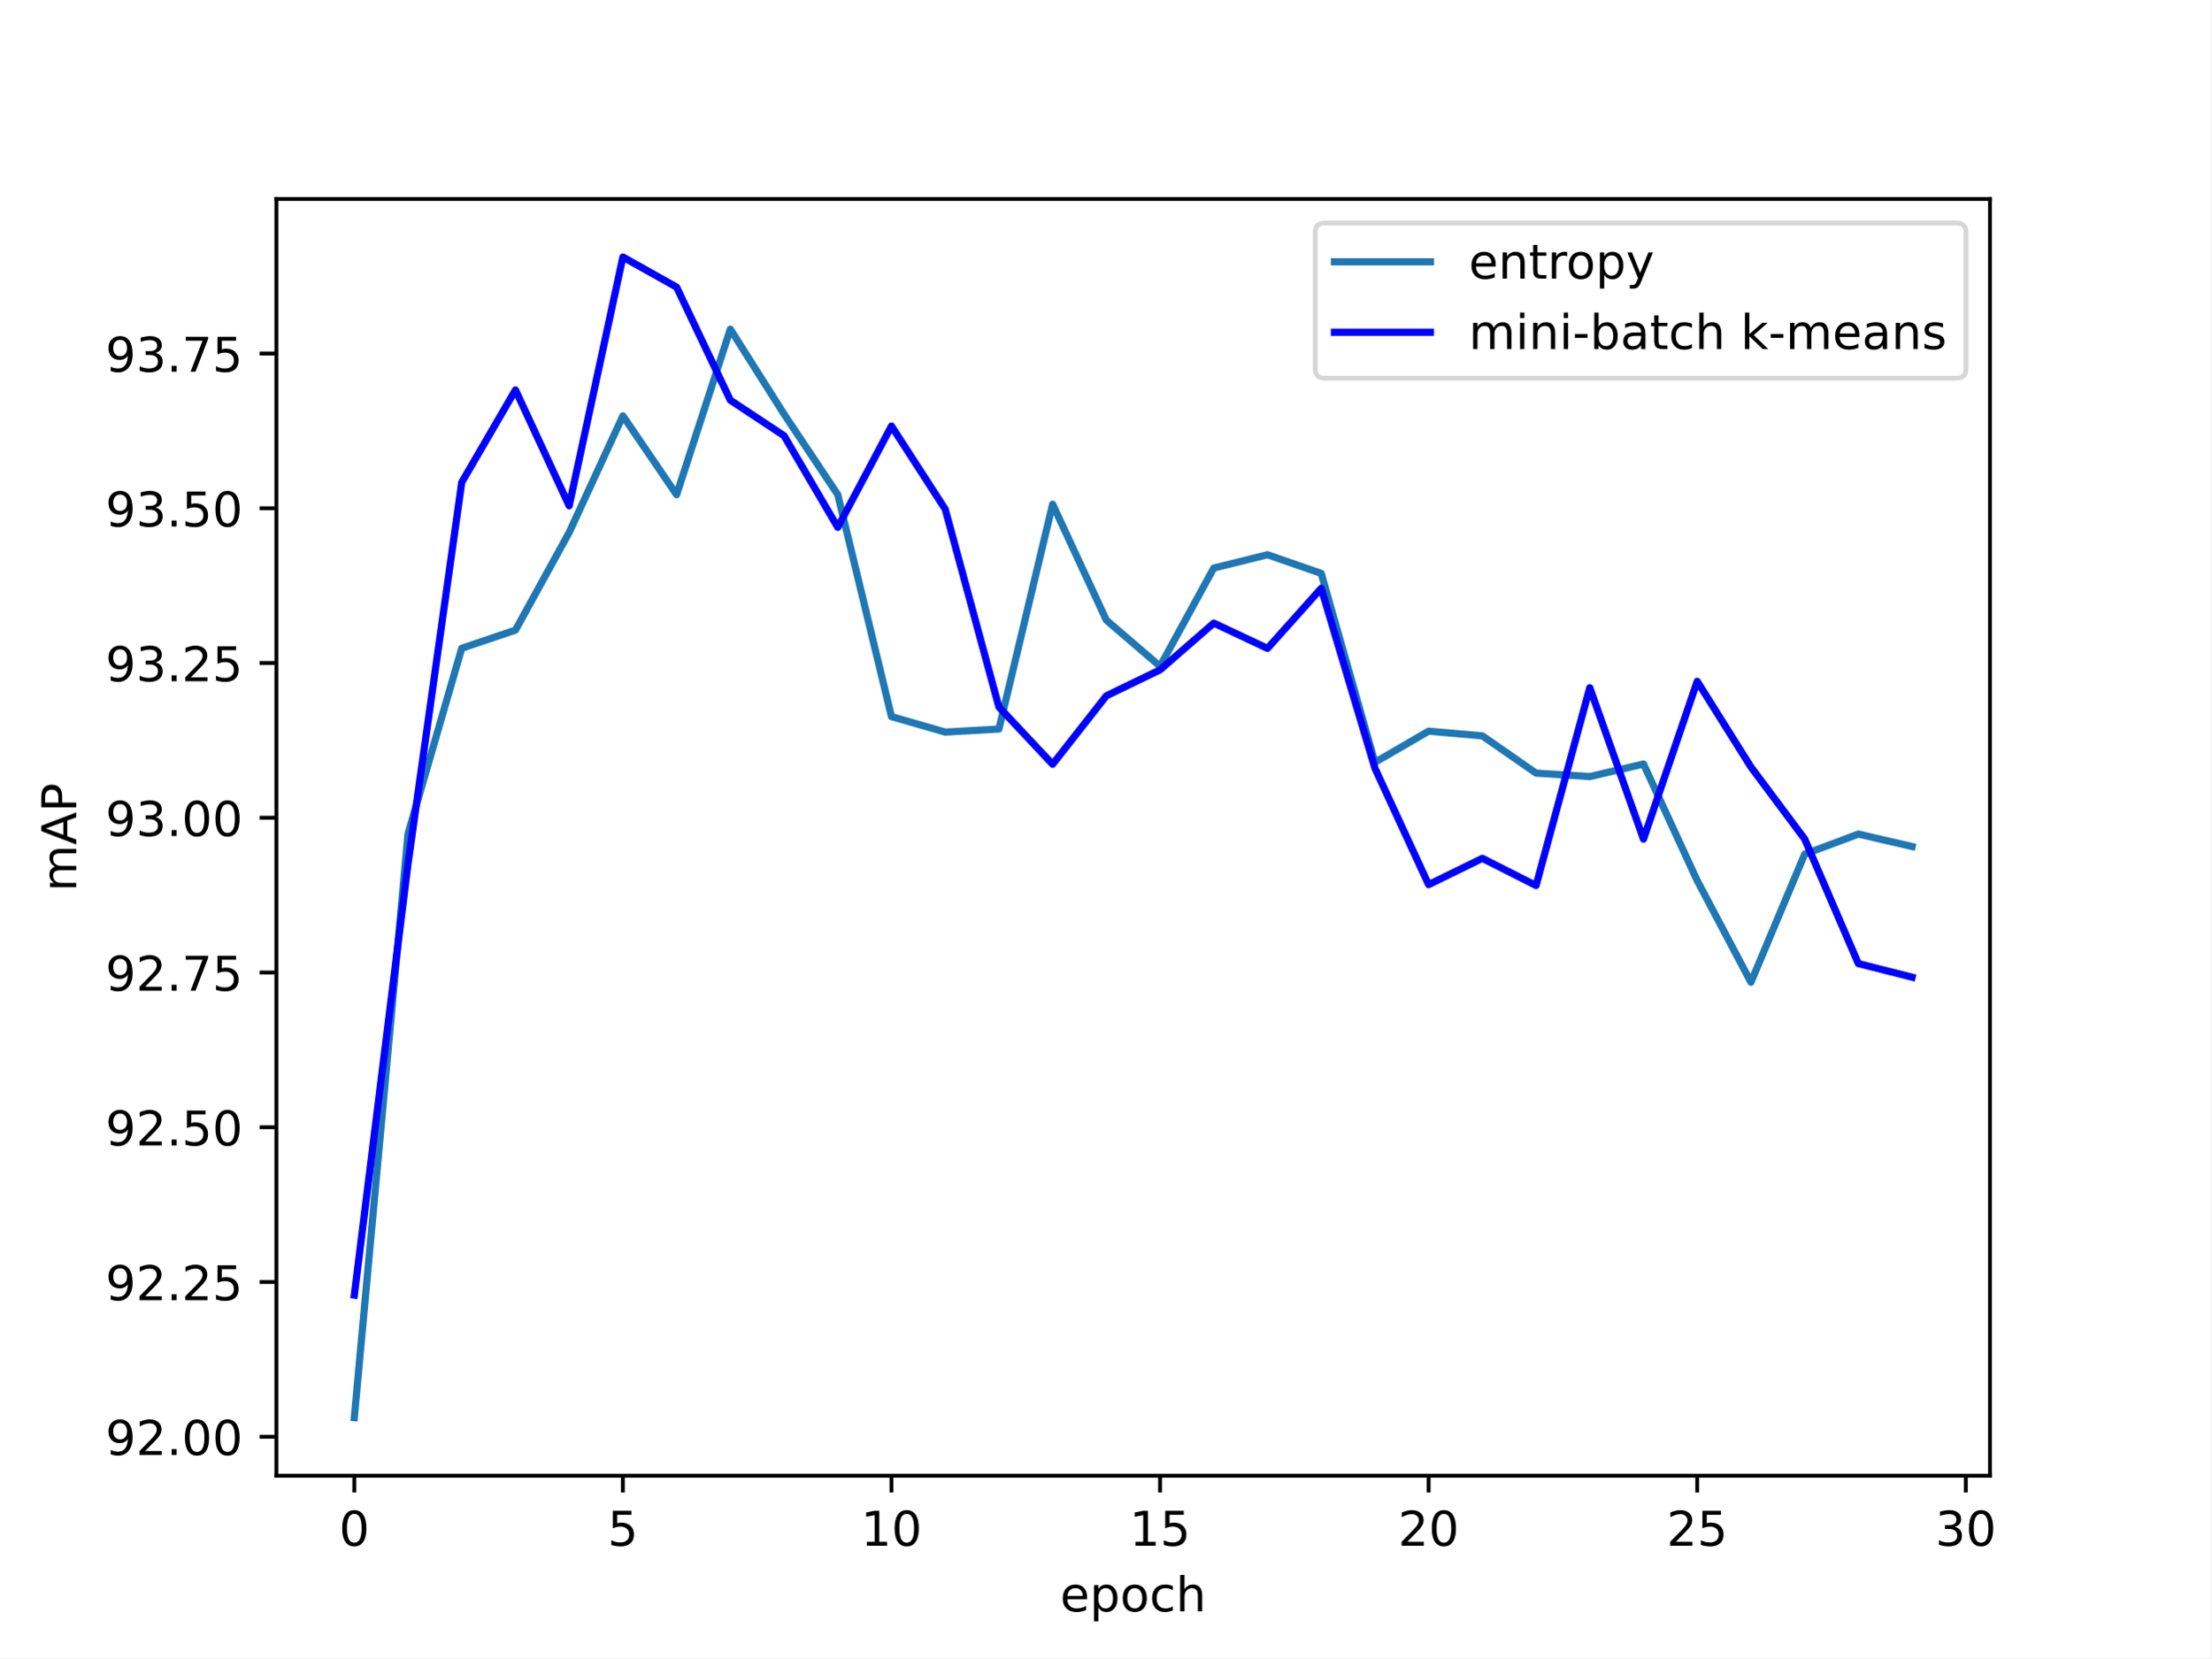
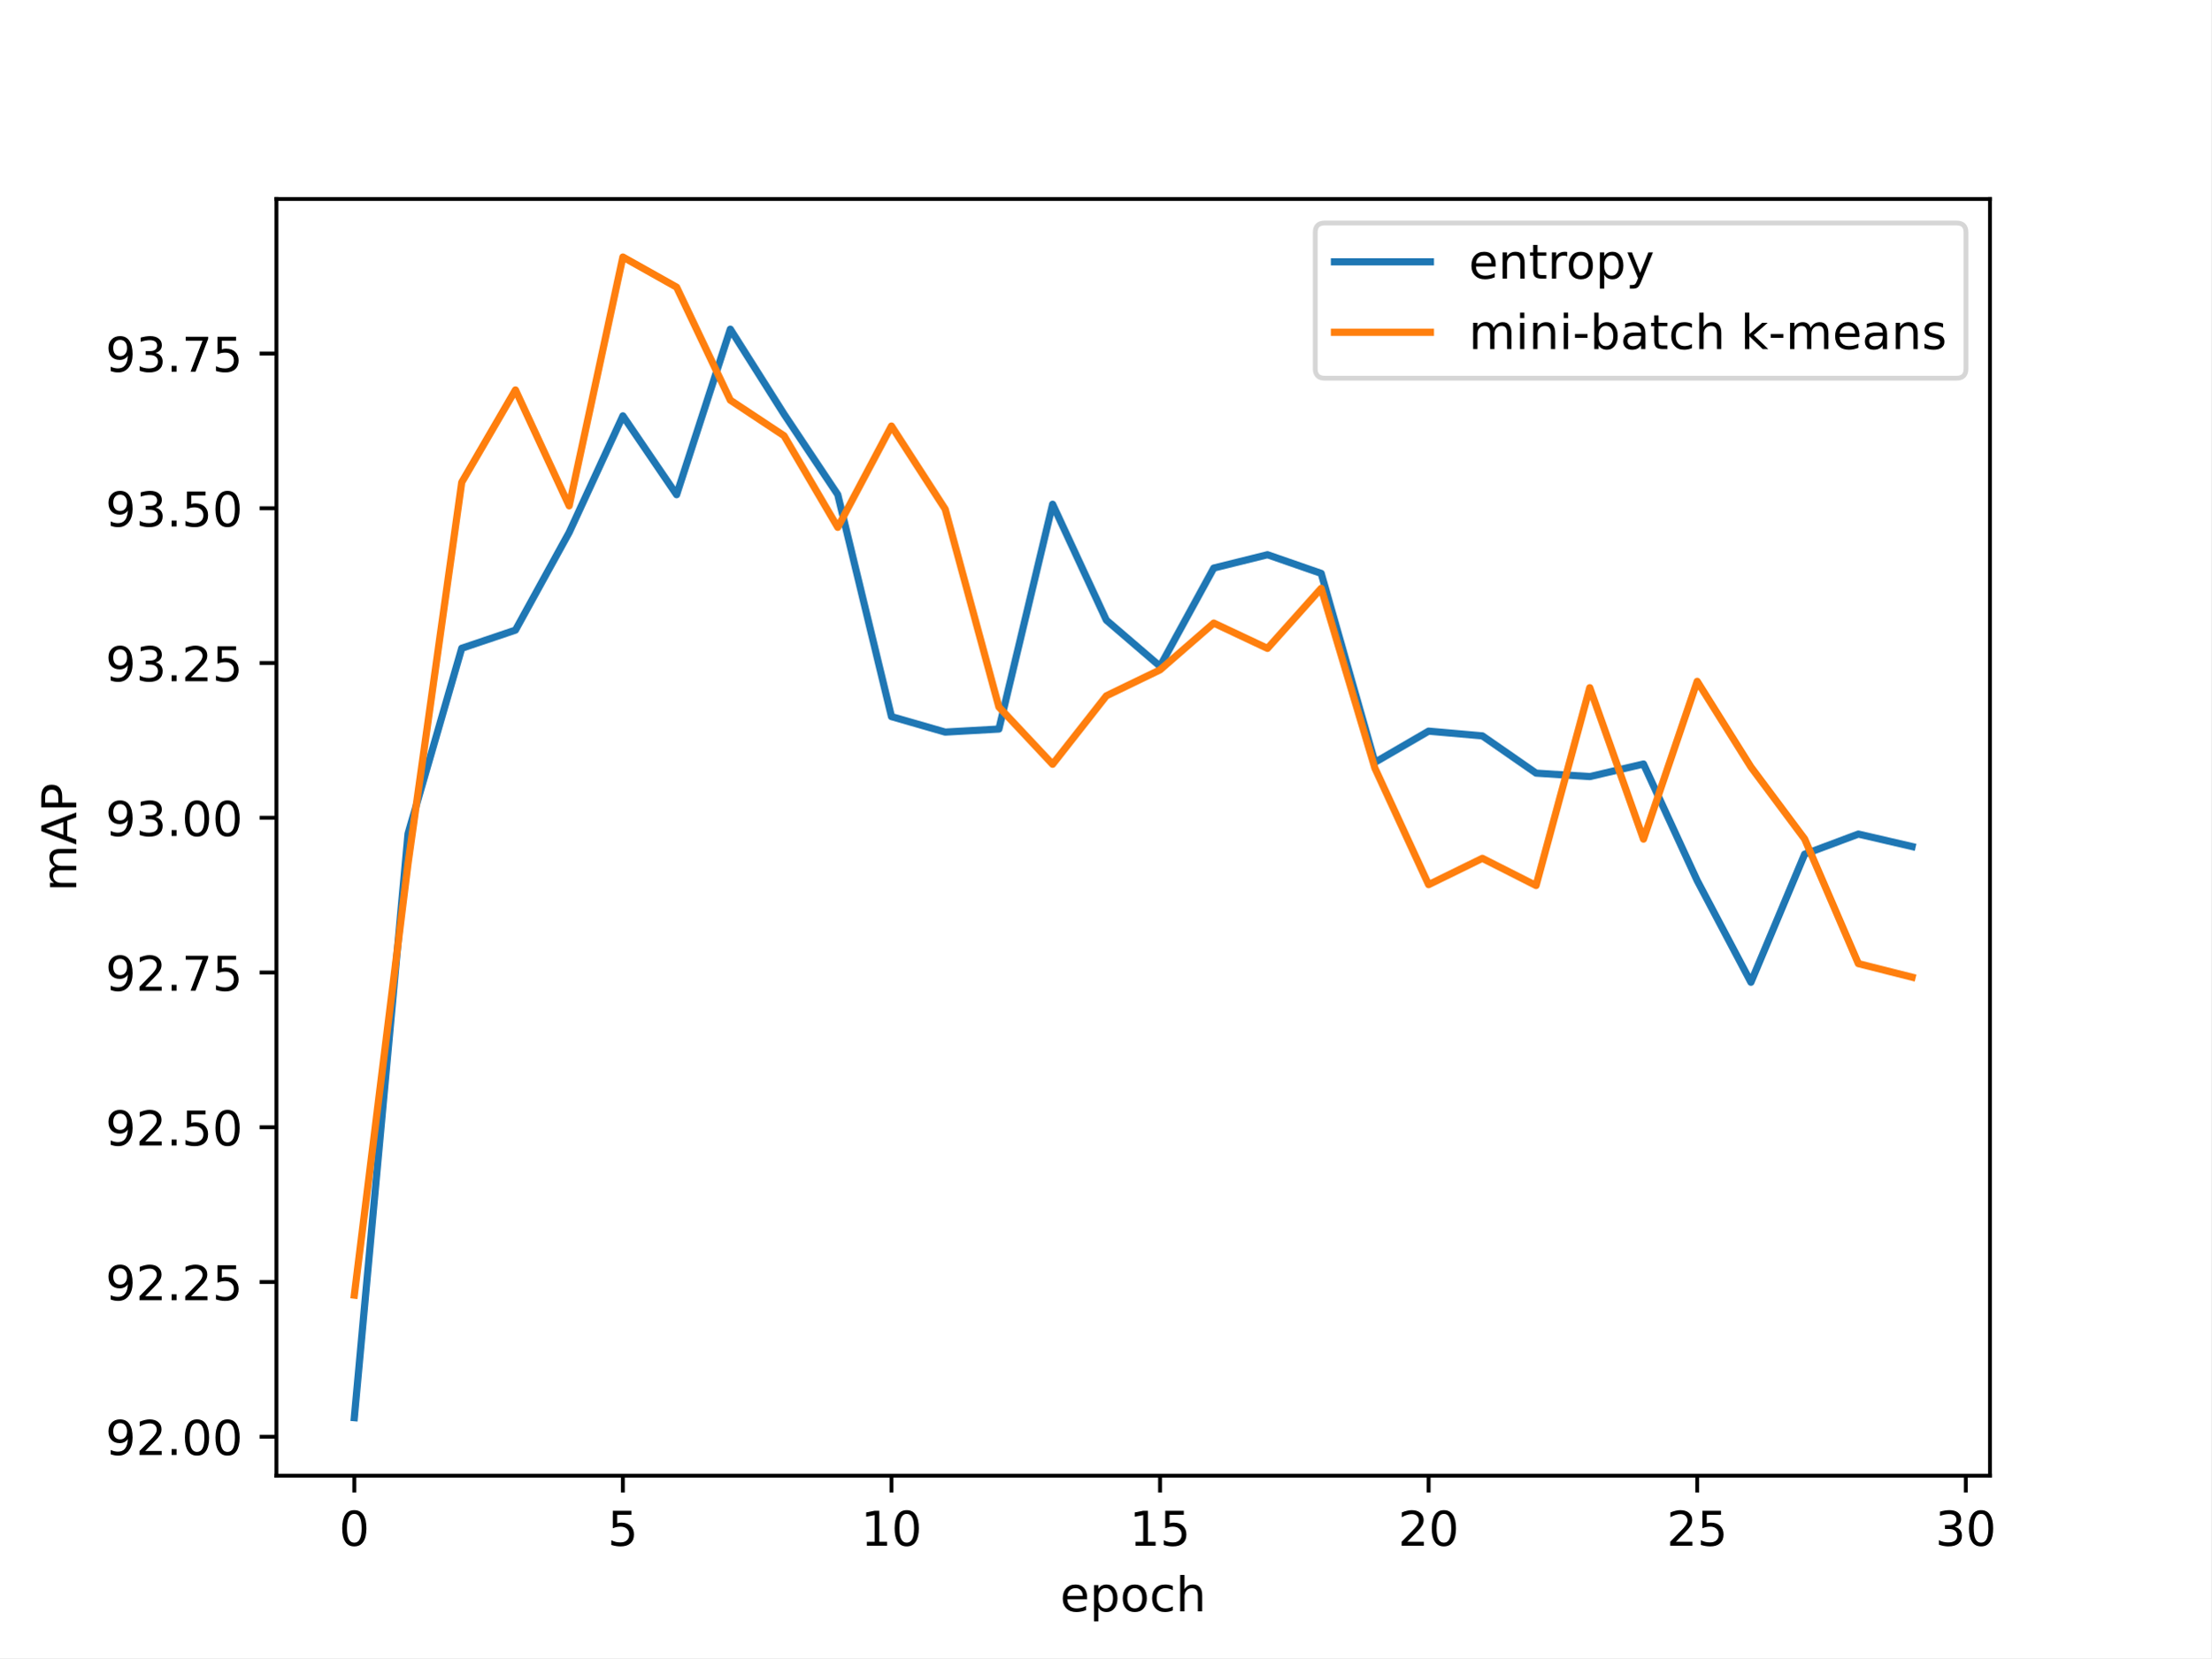
<svg xmlns="http://www.w3.org/2000/svg" xmlns:xlink="http://www.w3.org/1999/xlink" width="460.8pt" height="345.6pt" viewBox="0 0 460.8 345.6" version="1.1">
  <defs>
    <style type="text/css">*{stroke-linejoin: round; stroke-linecap: butt}</style>
  </defs>
  <g id="figure_1">
    <g id="patch_1">
      <path d="M 0 345.6  L 460.8 345.6  L 460.8 0  L 0 0  z " style="fill: #ffffff" />
    </g>
    <g id="axes_1">
      <g id="patch_2">
        <path d="M 57.6 307.584  L 414.72 307.584  L 414.72 41.472  L 57.6 41.472  z " style="fill: #ffffff" />
      </g>
      <g id="matplotlib.axis_1">
        <g id="xtick_1">
          <g id="line2d_1">
            <defs>
-               <path id="m1424abdb2b" d="M 0 0  L 0 3.5  " style="stroke: #000000; stroke-width: 0.8" />
-             </defs>
-             <g>
-               <use xlink:href="#m1424abdb2b" x="73.833" y="307.584" style="stroke: #000000; stroke-width: 0.8" />
+               <path id="mf0e7d2b809" d="M 0 0  L 0 3.5  " style="stroke: #000000; stroke-width: 0.8" />
+             </defs>
+             <g>
+               <use xlink:href="#mf0e7d2b809" x="73.833" y="307.584" style="stroke: #000000; stroke-width: 0.8" />
            </g>
          </g>
          <g id="text_1">
            <g transform="translate(70.65148 322.1824) scale(0.1 -0.1)">
              <defs>
                <path id="DejaVuSans-30" d="M 2034 4250  Q 1547 4250 1301 3770  Q 1056 3291 1056 2328  Q 1056 1369 1301 889  Q 1547 409 2034 409  Q 2525 409 2770 889  Q 3016 1369 3016 2328  Q 3016 3291 2770 3770  Q 2525 4250 2034 4250  z M 2034 4750  Q 2819 4750 3233 4129  Q 3647 3509 3647 2328  Q 3647 1150 3233 529  Q 2819 -91 2034 -91  Q 1250 -91 836 529  Q 422 1150 422 2328  Q 422 3509 836 4129  Q 1250 4750 2034 4750  z " transform="scale(0.015625)" />
              </defs>
              <use xlink:href="#DejaVuSans-30" />
            </g>
          </g>
        </g>
        <g id="xtick_2">
          <g id="line2d_2">
            <g>
-               <use xlink:href="#m1424abdb2b" x="129.808" y="307.584" style="stroke: #000000; stroke-width: 0.8" />
+               <use xlink:href="#mf0e7d2b809" x="129.808" y="307.584" style="stroke: #000000; stroke-width: 0.8" />
            </g>
          </g>
          <g id="text_2">
            <g transform="translate(126.6264 322.1824) scale(0.1 -0.1)">
              <defs>
                <path id="DejaVuSans-35" d="M 691 4666  L 3169 4666  L 3169 4134  L 1269 4134  L 1269 2991  Q 1406 3038 1543 3061  Q 1681 3084 1819 3084  Q 2600 3084 3056 2656  Q 3513 2228 3513 1497  Q 3513 744 3044 326  Q 2575 -91 1722 -91  Q 1428 -91 1123 -41  Q 819 9 494 109  L 494 744  Q 775 591 1075 516  Q 1375 441 1709 441  Q 2250 441 2565 725  Q 2881 1009 2881 1497  Q 2881 1984 2565 2268  Q 2250 2553 1709 2553  Q 1456 2553 1204 2497  Q 953 2441 691 2322  L 691 4666  z " transform="scale(0.015625)" />
              </defs>
              <use xlink:href="#DejaVuSans-35" />
            </g>
          </g>
        </g>
        <g id="xtick_3">
          <g id="line2d_3">
            <g>
-               <use xlink:href="#m1424abdb2b" x="185.783" y="307.584" style="stroke: #000000; stroke-width: 0.8" />
+               <use xlink:href="#mf0e7d2b809" x="185.783" y="307.584" style="stroke: #000000; stroke-width: 0.8" />
            </g>
          </g>
          <g id="text_3">
            <g transform="translate(179.4201 322.1824) scale(0.1 -0.1)">
              <defs>
                <path id="DejaVuSans-31" d="M 794 531  L 1825 531  L 1825 4091  L 703 3866  L 703 4441  L 1819 4666  L 2450 4666  L 2450 531  L 3481 531  L 3481 0  L 794 0  L 794 531  z " transform="scale(0.015625)" />
              </defs>
              <use xlink:href="#DejaVuSans-31" />
              <use xlink:href="#DejaVuSans-30" x="63.623" />
            </g>
          </g>
        </g>
        <g id="xtick_4">
          <g id="line2d_4">
            <g>
-               <use xlink:href="#m1424abdb2b" x="241.757" y="307.584" style="stroke: #000000; stroke-width: 0.8" />
+               <use xlink:href="#mf0e7d2b809" x="241.757" y="307.584" style="stroke: #000000; stroke-width: 0.8" />
            </g>
          </g>
          <g id="text_4">
            <g transform="translate(235.395 322.1824) scale(0.1 -0.1)">
              <use xlink:href="#DejaVuSans-31" />
              <use xlink:href="#DejaVuSans-35" x="63.623" />
            </g>
          </g>
        </g>
        <g id="xtick_5">
          <g id="line2d_5">
            <g>
-               <use xlink:href="#m1424abdb2b" x="297.732" y="307.584" style="stroke: #000000; stroke-width: 0.8" />
+               <use xlink:href="#mf0e7d2b809" x="297.732" y="307.584" style="stroke: #000000; stroke-width: 0.8" />
            </g>
          </g>
          <g id="text_5">
            <g transform="translate(291.3699 322.1824) scale(0.1 -0.1)">
              <defs>
                <path id="DejaVuSans-32" d="M 1228 531  L 3431 531  L 3431 0  L 469 0  L 469 531  Q 828 903 1448 1529  Q 2069 2156 2228 2338  Q 2531 2678 2651 2914  Q 2772 3150 2772 3378  Q 2772 3750 2511 3984  Q 2250 4219 1831 4219  Q 1534 4219 1204 4116  Q 875 4013 500 3803  L 500 4441  Q 881 4594 1212 4672  Q 1544 4750 1819 4750  Q 2544 4750 2975 4387  Q 3406 4025 3406 3419  Q 3406 3131 3298 2873  Q 3191 2616 2906 2266  Q 2828 2175 2409 1742  Q 1991 1309 1228 531  z " transform="scale(0.015625)" />
              </defs>
              <use xlink:href="#DejaVuSans-32" />
              <use xlink:href="#DejaVuSans-30" x="63.623" />
            </g>
          </g>
        </g>
        <g id="xtick_6">
          <g id="line2d_6">
            <g>
-               <use xlink:href="#m1424abdb2b" x="353.707" y="307.584" style="stroke: #000000; stroke-width: 0.8" />
+               <use xlink:href="#mf0e7d2b809" x="353.707" y="307.584" style="stroke: #000000; stroke-width: 0.8" />
            </g>
          </g>
          <g id="text_6">
            <g transform="translate(347.3448 322.1824) scale(0.1 -0.1)">
              <use xlink:href="#DejaVuSans-32" />
              <use xlink:href="#DejaVuSans-35" x="63.623" />
            </g>
          </g>
        </g>
        <g id="xtick_7">
          <g id="line2d_7">
            <g>
-               <use xlink:href="#m1424abdb2b" x="409.682" y="307.584" style="stroke: #000000; stroke-width: 0.8" />
+               <use xlink:href="#mf0e7d2b809" x="409.682" y="307.584" style="stroke: #000000; stroke-width: 0.8" />
            </g>
          </g>
          <g id="text_7">
            <g transform="translate(403.3198 322.1824) scale(0.1 -0.1)">
              <defs>
                <path id="DejaVuSans-33" d="M 2597 2516  Q 3050 2419 3304 2112  Q 3559 1806 3559 1356  Q 3559 666 3084 287  Q 2609 -91 1734 -91  Q 1441 -91 1130 -33  Q 819 25 488 141  L 488 750  Q 750 597 1062 519  Q 1375 441 1716 441  Q 2309 441 2620 675  Q 2931 909 2931 1356  Q 2931 1769 2642 2001  Q 2353 2234 1838 2234  L 1294 2234  L 1294 2753  L 1863 2753  Q 2328 2753 2575 2939  Q 2822 3125 2822 3475  Q 2822 3834 2567 4026  Q 2313 4219 1838 4219  Q 1578 4219 1281 4162  Q 984 4106 628 3988  L 628 4550  Q 988 4650 1302 4700  Q 1616 4750 1894 4750  Q 2613 4750 3031 4423  Q 3450 4097 3450 3541  Q 3450 3153 3228 2886  Q 3006 2619 2597 2516  z " transform="scale(0.015625)" />
              </defs>
              <use xlink:href="#DejaVuSans-33" />
              <use xlink:href="#DejaVuSans-30" x="63.623" />
            </g>
          </g>
        </g>
        <g id="text_8">
          <g transform="translate(220.9319 335.8606) scale(0.1 -0.1)">
            <defs>
              <path id="DejaVuSans-65" d="M 3597 1894  L 3597 1613  L 953 1613  Q 991 1019 1311 708  Q 1631 397 2203 397  Q 2534 397 2845 478  Q 3156 559 3463 722  L 3463 178  Q 3153 47 2828 -22  Q 2503 -91 2169 -91  Q 1331 -91 842 396  Q 353 884 353 1716  Q 353 2575 817 3079  Q 1281 3584 2069 3584  Q 2775 3584 3186 3129  Q 3597 2675 3597 1894  z M 3022 2063  Q 3016 2534 2758 2815  Q 2500 3097 2075 3097  Q 1594 3097 1305 2825  Q 1016 2553 972 2059  L 3022 2063  z " transform="scale(0.015625)" />
              <path id="DejaVuSans-70" d="M 1159 525  L 1159 -1331  L 581 -1331  L 581 3500  L 1159 3500  L 1159 2969  Q 1341 3281 1617 3432  Q 1894 3584 2278 3584  Q 2916 3584 3314 3078  Q 3713 2572 3713 1747  Q 3713 922 3314 415  Q 2916 -91 2278 -91  Q 1894 -91 1617 61  Q 1341 213 1159 525  z M 3116 1747  Q 3116 2381 2855 2742  Q 2594 3103 2138 3103  Q 1681 3103 1420 2742  Q 1159 2381 1159 1747  Q 1159 1113 1420 752  Q 1681 391 2138 391  Q 2594 391 2855 752  Q 3116 1113 3116 1747  z " transform="scale(0.015625)" />
              <path id="DejaVuSans-6f" d="M 1959 3097  Q 1497 3097 1228 2736  Q 959 2375 959 1747  Q 959 1119 1226 758  Q 1494 397 1959 397  Q 2419 397 2687 759  Q 2956 1122 2956 1747  Q 2956 2369 2687 2733  Q 2419 3097 1959 3097  z M 1959 3584  Q 2709 3584 3137 3096  Q 3566 2609 3566 1747  Q 3566 888 3137 398  Q 2709 -91 1959 -91  Q 1206 -91 779 398  Q 353 888 353 1747  Q 353 2609 779 3096  Q 1206 3584 1959 3584  z " transform="scale(0.015625)" />
              <path id="DejaVuSans-63" d="M 3122 3366  L 3122 2828  Q 2878 2963 2633 3030  Q 2388 3097 2138 3097  Q 1578 3097 1268 2742  Q 959 2388 959 1747  Q 959 1106 1268 751  Q 1578 397 2138 397  Q 2388 397 2633 464  Q 2878 531 3122 666  L 3122 134  Q 2881 22 2623 -34  Q 2366 -91 2075 -91  Q 1284 -91 818 406  Q 353 903 353 1747  Q 353 2603 823 3093  Q 1294 3584 2113 3584  Q 2378 3584 2631 3529  Q 2884 3475 3122 3366  z " transform="scale(0.015625)" />
              <path id="DejaVuSans-68" d="M 3513 2113  L 3513 0  L 2938 0  L 2938 2094  Q 2938 2591 2744 2837  Q 2550 3084 2163 3084  Q 1697 3084 1428 2787  Q 1159 2491 1159 1978  L 1159 0  L 581 0  L 581 4863  L 1159 4863  L 1159 2956  Q 1366 3272 1645 3428  Q 1925 3584 2291 3584  Q 2894 3584 3203 3211  Q 3513 2838 3513 2113  z " transform="scale(0.015625)" />
            </defs>
            <use xlink:href="#DejaVuSans-65" />
            <use xlink:href="#DejaVuSans-70" x="61.523" />
            <use xlink:href="#DejaVuSans-6f" x="125" />
            <use xlink:href="#DejaVuSans-63" x="186.182" />
            <use xlink:href="#DejaVuSans-68" x="241.162" />
          </g>
        </g>
      </g>
      <g id="matplotlib.axis_2">
        <g id="ytick_1">
          <g id="line2d_8">
            <defs>
-               <path id="md9a854392d" d="M 0 0  L -3.5 0  " style="stroke: #000000; stroke-width: 0.8" />
-             </defs>
-             <g>
-               <use xlink:href="#md9a854392d" x="57.6" y="299.468" style="stroke: #000000; stroke-width: 0.8" />
+               <path id="me0f655613b" d="M 0 0  L -3.5 0  " style="stroke: #000000; stroke-width: 0.8" />
+             </defs>
+             <g>
+               <use xlink:href="#me0f655613b" x="57.6" y="299.468" style="stroke: #000000; stroke-width: 0.8" />
            </g>
          </g>
          <g id="text_9">
            <g transform="translate(21.97188 303.267) scale(0.1 -0.1)">
              <defs>
                <path id="DejaVuSans-39" d="M 703 97  L 703 672  Q 941 559 1184 500  Q 1428 441 1663 441  Q 2288 441 2617 861  Q 2947 1281 2994 2138  Q 2813 1869 2534 1725  Q 2256 1581 1919 1581  Q 1219 1581 811 2004  Q 403 2428 403 3163  Q 403 3881 828 4315  Q 1253 4750 1959 4750  Q 2769 4750 3195 4129  Q 3622 3509 3622 2328  Q 3622 1225 3098 567  Q 2575 -91 1691 -91  Q 1453 -91 1209 -44  Q 966 3 703 97  z M 1959 2075  Q 2384 2075 2632 2365  Q 2881 2656 2881 3163  Q 2881 3666 2632 3958  Q 2384 4250 1959 4250  Q 1534 4250 1286 3958  Q 1038 3666 1038 3163  Q 1038 2656 1286 2365  Q 1534 2075 1959 2075  z " transform="scale(0.015625)" />
                <path id="DejaVuSans-2e" d="M 684 794  L 1344 794  L 1344 0  L 684 0  L 684 794  z " transform="scale(0.015625)" />
              </defs>
              <use xlink:href="#DejaVuSans-39" />
              <use xlink:href="#DejaVuSans-32" x="63.623" />
              <use xlink:href="#DejaVuSans-2e" x="127.246" />
              <use xlink:href="#DejaVuSans-30" x="159.033" />
              <use xlink:href="#DejaVuSans-30" x="222.656" />
            </g>
          </g>
        </g>
        <g id="ytick_2">
          <g id="line2d_9">
            <g>
-               <use xlink:href="#md9a854392d" x="57.6" y="267.212" style="stroke: #000000; stroke-width: 0.8" />
+               <use xlink:href="#me0f655613b" x="57.6" y="267.212" style="stroke: #000000; stroke-width: 0.8" />
            </g>
          </g>
          <g id="text_10">
            <g transform="translate(21.97188 271.0113) scale(0.1 -0.1)">
              <use xlink:href="#DejaVuSans-39" />
              <use xlink:href="#DejaVuSans-32" x="63.623" />
              <use xlink:href="#DejaVuSans-2e" x="127.246" />
              <use xlink:href="#DejaVuSans-32" x="159.033" />
              <use xlink:href="#DejaVuSans-35" x="222.656" />
            </g>
          </g>
        </g>
        <g id="ytick_3">
          <g id="line2d_10">
            <g>
-               <use xlink:href="#md9a854392d" x="57.6" y="234.956" style="stroke: #000000; stroke-width: 0.8" />
+               <use xlink:href="#me0f655613b" x="57.6" y="234.956" style="stroke: #000000; stroke-width: 0.8" />
            </g>
          </g>
          <g id="text_11">
            <g transform="translate(21.97188 238.7555) scale(0.1 -0.1)">
              <use xlink:href="#DejaVuSans-39" />
              <use xlink:href="#DejaVuSans-32" x="63.623" />
              <use xlink:href="#DejaVuSans-2e" x="127.246" />
              <use xlink:href="#DejaVuSans-35" x="159.033" />
              <use xlink:href="#DejaVuSans-30" x="222.656" />
            </g>
          </g>
        </g>
        <g id="ytick_4">
          <g id="line2d_11">
            <g>
-               <use xlink:href="#md9a854392d" x="57.6" y="202.701" style="stroke: #000000; stroke-width: 0.8" />
+               <use xlink:href="#me0f655613b" x="57.6" y="202.701" style="stroke: #000000; stroke-width: 0.8" />
            </g>
          </g>
          <g id="text_12">
            <g transform="translate(21.97188 206.4998) scale(0.1 -0.1)">
              <defs>
                <path id="DejaVuSans-37" d="M 525 4666  L 3525 4666  L 3525 4397  L 1831 0  L 1172 0  L 2766 4134  L 525 4134  L 525 4666  z " transform="scale(0.015625)" />
              </defs>
              <use xlink:href="#DejaVuSans-39" />
              <use xlink:href="#DejaVuSans-32" x="63.623" />
              <use xlink:href="#DejaVuSans-2e" x="127.246" />
              <use xlink:href="#DejaVuSans-37" x="159.033" />
              <use xlink:href="#DejaVuSans-35" x="222.656" />
            </g>
          </g>
        </g>
        <g id="ytick_5">
          <g id="line2d_12">
            <g>
-               <use xlink:href="#md9a854392d" x="57.6" y="170.445" style="stroke: #000000; stroke-width: 0.8" />
+               <use xlink:href="#me0f655613b" x="57.6" y="170.445" style="stroke: #000000; stroke-width: 0.8" />
            </g>
          </g>
          <g id="text_13">
            <g transform="translate(21.97188 174.2441) scale(0.1 -0.1)">
              <use xlink:href="#DejaVuSans-39" />
              <use xlink:href="#DejaVuSans-33" x="63.623" />
              <use xlink:href="#DejaVuSans-2e" x="127.246" />
              <use xlink:href="#DejaVuSans-30" x="159.033" />
              <use xlink:href="#DejaVuSans-30" x="222.656" />
            </g>
          </g>
        </g>
        <g id="ytick_6">
          <g id="line2d_13">
            <g>
-               <use xlink:href="#md9a854392d" x="57.6" y="138.189" style="stroke: #000000; stroke-width: 0.8" />
+               <use xlink:href="#me0f655613b" x="57.6" y="138.189" style="stroke: #000000; stroke-width: 0.8" />
            </g>
          </g>
          <g id="text_14">
            <g transform="translate(21.97188 141.9883) scale(0.1 -0.1)">
              <use xlink:href="#DejaVuSans-39" />
              <use xlink:href="#DejaVuSans-33" x="63.623" />
              <use xlink:href="#DejaVuSans-2e" x="127.246" />
              <use xlink:href="#DejaVuSans-32" x="159.033" />
              <use xlink:href="#DejaVuSans-35" x="222.656" />
            </g>
          </g>
        </g>
        <g id="ytick_7">
          <g id="line2d_14">
            <g>
-               <use xlink:href="#md9a854392d" x="57.6" y="105.933" style="stroke: #000000; stroke-width: 0.8" />
+               <use xlink:href="#me0f655613b" x="57.6" y="105.933" style="stroke: #000000; stroke-width: 0.8" />
            </g>
          </g>
          <g id="text_15">
            <g transform="translate(21.97188 109.7326) scale(0.1 -0.1)">
              <use xlink:href="#DejaVuSans-39" />
              <use xlink:href="#DejaVuSans-33" x="63.623" />
              <use xlink:href="#DejaVuSans-2e" x="127.246" />
              <use xlink:href="#DejaVuSans-35" x="159.033" />
              <use xlink:href="#DejaVuSans-30" x="222.656" />
            </g>
          </g>
        </g>
        <g id="ytick_8">
          <g id="line2d_15">
            <g>
-               <use xlink:href="#md9a854392d" x="57.6" y="73.678" style="stroke: #000000; stroke-width: 0.8" />
+               <use xlink:href="#me0f655613b" x="57.6" y="73.678" style="stroke: #000000; stroke-width: 0.8" />
            </g>
          </g>
          <g id="text_16">
            <g transform="translate(21.97188 77.47685) scale(0.1 -0.1)">
              <use xlink:href="#DejaVuSans-39" />
              <use xlink:href="#DejaVuSans-33" x="63.623" />
              <use xlink:href="#DejaVuSans-2e" x="127.246" />
              <use xlink:href="#DejaVuSans-37" x="159.033" />
              <use xlink:href="#DejaVuSans-35" x="222.656" />
            </g>
          </g>
        </g>
        <g id="text_17">
          <g transform="translate(15.89219 185.8335) rotate(-90) scale(0.1 -0.1)">
            <defs>
              <path id="DejaVuSans-6d" d="M 3328 2828  Q 3544 3216 3844 3400  Q 4144 3584 4550 3584  Q 5097 3584 5394 3201  Q 5691 2819 5691 2113  L 5691 0  L 5113 0  L 5113 2094  Q 5113 2597 4934 2840  Q 4756 3084 4391 3084  Q 3944 3084 3684 2787  Q 3425 2491 3425 1978  L 3425 0  L 2847 0  L 2847 2094  Q 2847 2600 2669 2842  Q 2491 3084 2119 3084  Q 1678 3084 1418 2786  Q 1159 2488 1159 1978  L 1159 0  L 581 0  L 581 3500  L 1159 3500  L 1159 2956  Q 1356 3278 1631 3431  Q 1906 3584 2284 3584  Q 2666 3584 2933 3390  Q 3200 3197 3328 2828  z " transform="scale(0.015625)" />
              <path id="DejaVuSans-41" d="M 2188 4044  L 1331 1722  L 3047 1722  L 2188 4044  z M 1831 4666  L 2547 4666  L 4325 0  L 3669 0  L 3244 1197  L 1141 1197  L 716 0  L 50 0  L 1831 4666  z " transform="scale(0.015625)" />
              <path id="DejaVuSans-50" d="M 1259 4147  L 1259 2394  L 2053 2394  Q 2494 2394 2734 2622  Q 2975 2850 2975 3272  Q 2975 3691 2734 3919  Q 2494 4147 2053 4147  L 1259 4147  z M 628 4666  L 2053 4666  Q 2838 4666 3239 4311  Q 3641 3956 3641 3272  Q 3641 2581 3239 2228  Q 2838 1875 2053 1875  L 1259 1875  L 1259 0  L 628 0  L 628 4666  z " transform="scale(0.015625)" />
            </defs>
            <use xlink:href="#DejaVuSans-6d" />
            <use xlink:href="#DejaVuSans-41" x="97.412" />
            <use xlink:href="#DejaVuSans-50" x="165.82" />
          </g>
        </g>
      </g>
      <g id="line2d_16">
-         <path d="M 73.833 295.488  L 85.028 173.793  L 96.223 135.116  L 107.418 131.335  L 118.613 110.975  L 129.808 86.673  L 141.003 103.108  L 152.198 68.608  L 163.393 86.312  L 174.588 103.09  L 185.783 149.361  L 196.978 152.589  L 208.173 151.954  L 219.368 105.096  L 230.563 129.257  L 241.757 138.869  L 252.952 118.397  L 264.147 115.62  L 275.342 119.508  L 286.537 158.893  L 297.732 152.393  L 308.927 153.376  L 320.122 161.143  L 331.317 161.86  L 342.512 159.244  L 353.707 183.548  L 364.902 204.732  L 376.097 178.037  L 387.292 173.846  L 398.487 176.444  " clip-path="url(#paa7ea1c977)" style="fill: none; stroke: #1f77b4; stroke-width: 1.5; stroke-linecap: square" />
+         <path d="M 73.833 295.488  L 85.028 173.793  L 96.223 135.116  L 107.418 131.335  L 118.613 110.975  L 129.808 86.673  L 141.003 103.108  L 152.198 68.608  L 163.393 86.312  L 174.588 103.09  L 185.783 149.361  L 196.978 152.589  L 208.173 151.954  L 219.368 105.096  L 230.563 129.257  L 241.757 138.869  L 252.952 118.397  L 264.147 115.62  L 275.342 119.508  L 286.537 158.893  L 297.732 152.393  L 308.927 153.376  L 320.122 161.143  L 331.317 161.86  L 342.512 159.244  L 353.707 183.548  L 364.902 204.732  L 376.097 178.037  L 387.292 173.846  L 398.487 176.444  " clip-path="url(#p32784e8b69)" style="fill: none; stroke: #1f77b4; stroke-width: 1.5; stroke-linecap: square" />
      </g>
      <g id="line2d_17">
-         <path d="M 73.833 269.942  L 85.028 180.01  L 96.223 100.528  L 107.418 81.274  L 118.613 105.423  L 129.808 53.568  L 141.003 59.853  L 152.198 83.406  L 163.393 90.821  L 174.588 109.912  L 185.783 88.798  L 196.978 106.121  L 208.173 147.362  L 219.368 159.297  L 230.563 145.032  L 241.757 139.615  L 252.952 129.869  L 264.147 135.142  L 275.342 122.627  L 286.537 160.11  L 297.732 184.388  L 308.927 178.904  L 320.122 184.571  L 331.317 143.34  L 342.512 174.897  L 353.707 142.011  L 364.902 159.861  L 376.097 174.865  L 387.292 200.85  L 398.487 203.678  " clip-path="url(#paa7ea1c977)" style="fill: none; stroke: #0000ff; stroke-width: 1.5; stroke-linecap: square" />
+         <path d="M 73.833 269.942  L 85.028 180.01  L 96.223 100.528  L 107.418 81.274  L 118.613 105.423  L 129.808 53.568  L 141.003 59.853  L 152.198 83.406  L 163.393 90.821  L 174.588 109.912  L 185.783 88.798  L 196.978 106.121  L 208.173 147.362  L 219.368 159.297  L 230.563 145.032  L 241.757 139.615  L 252.952 129.869  L 264.147 135.142  L 275.342 122.627  L 286.537 160.11  L 297.732 184.388  L 308.927 178.904  L 320.122 184.571  L 331.317 143.34  L 342.512 174.897  L 353.707 142.011  L 364.902 159.861  L 376.097 174.865  L 387.292 200.85  L 398.487 203.678  " clip-path="url(#p32784e8b69)" style="fill: none; stroke: #ff7f0e; stroke-width: 1.5; stroke-linecap: square" />
      </g>
      <g id="patch_3">
        <path d="M 57.6 307.584  L 57.6 41.472  " style="fill: none; stroke: #000000; stroke-width: 0.8; stroke-linejoin: miter; stroke-linecap: square" />
      </g>
      <g id="patch_4">
        <path d="M 414.72 307.584  L 414.72 41.472  " style="fill: none; stroke: #000000; stroke-width: 0.8; stroke-linejoin: miter; stroke-linecap: square" />
      </g>
      <g id="patch_5">
        <path d="M 57.6 307.584  L 414.72 307.584  " style="fill: none; stroke: #000000; stroke-width: 0.8; stroke-linejoin: miter; stroke-linecap: square" />
      </g>
      <g id="patch_6">
        <path d="M 57.6 41.472  L 414.72 41.472  " style="fill: none; stroke: #000000; stroke-width: 0.8; stroke-linejoin: miter; stroke-linecap: square" />
      </g>
      <g id="legend_1">
        <g id="patch_7">
          <path d="M 276.1 78.828  L 407.72 78.828  Q 409.72 78.828 409.72 76.828  L 409.72 48.472  Q 409.72 46.472 407.72 46.472  L 276.1 46.472  Q 274.1 46.472 274.1 48.472  L 274.1 76.828  Q 274.1 78.828 276.1 78.828  z " style="fill: #ffffff; opacity: 0.8; stroke: #cccccc; stroke-linejoin: miter" />
        </g>
        <g id="line2d_18">
          <path d="M 278.1 54.57  L 288.1 54.57  L 298.1 54.57  " style="fill: none; stroke: #1f77b4; stroke-width: 1.5; stroke-linecap: square" />
        </g>
        <g id="text_18">
          <g transform="translate(306.0997 58.07044) scale(0.1 -0.1)">
            <defs>
              <path id="DejaVuSans-6e" d="M 3513 2113  L 3513 0  L 2938 0  L 2938 2094  Q 2938 2591 2744 2837  Q 2550 3084 2163 3084  Q 1697 3084 1428 2787  Q 1159 2491 1159 1978  L 1159 0  L 581 0  L 581 3500  L 1159 3500  L 1159 2956  Q 1366 3272 1645 3428  Q 1925 3584 2291 3584  Q 2894 3584 3203 3211  Q 3513 2838 3513 2113  z " transform="scale(0.015625)" />
              <path id="DejaVuSans-74" d="M 1172 4494  L 1172 3500  L 2356 3500  L 2356 3053  L 1172 3053  L 1172 1153  Q 1172 725 1289 603  Q 1406 481 1766 481  L 2356 481  L 2356 0  L 1766 0  Q 1100 0 847 248  Q 594 497 594 1153  L 594 3053  L 172 3053  L 172 3500  L 594 3500  L 594 4494  L 1172 4494  z " transform="scale(0.015625)" />
              <path id="DejaVuSans-72" d="M 2631 2963  Q 2534 3019 2420 3045  Q 2306 3072 2169 3072  Q 1681 3072 1420 2755  Q 1159 2438 1159 1844  L 1159 0  L 581 0  L 581 3500  L 1159 3500  L 1159 2956  Q 1341 3275 1631 3429  Q 1922 3584 2338 3584  Q 2397 3584 2469 3576  Q 2541 3569 2628 3553  L 2631 2963  z " transform="scale(0.015625)" />
              <path id="DejaVuSans-79" d="M 2059 -325  Q 1816 -950 1584 -1140  Q 1353 -1331 966 -1331  L 506 -1331  L 506 -850  L 844 -850  Q 1081 -850 1212 -737  Q 1344 -625 1503 -206  L 1606 56  L 191 3500  L 800 3500  L 1894 763  L 2988 3500  L 3597 3500  L 2059 -325  z " transform="scale(0.015625)" />
            </defs>
            <use xlink:href="#DejaVuSans-65" />
            <use xlink:href="#DejaVuSans-6e" x="61.523" />
            <use xlink:href="#DejaVuSans-74" x="124.902" />
            <use xlink:href="#DejaVuSans-72" x="164.111" />
            <use xlink:href="#DejaVuSans-6f" x="202.975" />
            <use xlink:href="#DejaVuSans-70" x="264.156" />
            <use xlink:href="#DejaVuSans-79" x="327.633" />
          </g>
        </g>
        <g id="line2d_19">
-           <path d="M 278.1 69.249  L 288.1 69.249  L 298.1 69.249  " style="fill: none; stroke: #0000ff; stroke-width: 1.5; stroke-linecap: square" />
+           <path d="M 278.1 69.249  L 288.1 69.249  L 298.1 69.249  " style="fill: none; stroke: #ff7f0e; stroke-width: 1.5; stroke-linecap: square" />
        </g>
        <g id="text_19">
          <g transform="translate(306.0997 72.74856) scale(0.1 -0.1)">
            <defs>
              <path id="DejaVuSans-69" d="M 603 3500  L 1178 3500  L 1178 0  L 603 0  L 603 3500  z M 603 4863  L 1178 4863  L 1178 4134  L 603 4134  L 603 4863  z " transform="scale(0.015625)" />
              <path id="DejaVuSans-2d" d="M 313 2009  L 1997 2009  L 1997 1497  L 313 1497  L 313 2009  z " transform="scale(0.015625)" />
              <path id="DejaVuSans-62" d="M 3116 1747  Q 3116 2381 2855 2742  Q 2594 3103 2138 3103  Q 1681 3103 1420 2742  Q 1159 2381 1159 1747  Q 1159 1113 1420 752  Q 1681 391 2138 391  Q 2594 391 2855 752  Q 3116 1113 3116 1747  z M 1159 2969  Q 1341 3281 1617 3432  Q 1894 3584 2278 3584  Q 2916 3584 3314 3078  Q 3713 2572 3713 1747  Q 3713 922 3314 415  Q 2916 -91 2278 -91  Q 1894 -91 1617 61  Q 1341 213 1159 525  L 1159 0  L 581 0  L 581 4863  L 1159 4863  L 1159 2969  z " transform="scale(0.015625)" />
              <path id="DejaVuSans-61" d="M 2194 1759  Q 1497 1759 1228 1600  Q 959 1441 959 1056  Q 959 750 1161 570  Q 1363 391 1709 391  Q 2188 391 2477 730  Q 2766 1069 2766 1631  L 2766 1759  L 2194 1759  z M 3341 1997  L 3341 0  L 2766 0  L 2766 531  Q 2569 213 2275 61  Q 1981 -91 1556 -91  Q 1019 -91 701 211  Q 384 513 384 1019  Q 384 1609 779 1909  Q 1175 2209 1959 2209  L 2766 2209  L 2766 2266  Q 2766 2663 2505 2880  Q 2244 3097 1772 3097  Q 1472 3097 1187 3025  Q 903 2953 641 2809  L 641 3341  Q 956 3463 1253 3523  Q 1550 3584 1831 3584  Q 2591 3584 2966 3190  Q 3341 2797 3341 1997  z " transform="scale(0.015625)" />
              <path id="DejaVuSans-20" transform="scale(0.015625)" />
              <path id="DejaVuSans-6b" d="M 581 4863  L 1159 4863  L 1159 1991  L 2875 3500  L 3609 3500  L 1753 1863  L 3688 0  L 2938 0  L 1159 1709  L 1159 0  L 581 0  L 581 4863  z " transform="scale(0.015625)" />
              <path id="DejaVuSans-73" d="M 2834 3397  L 2834 2853  Q 2591 2978 2328 3040  Q 2066 3103 1784 3103  Q 1356 3103 1142 2972  Q 928 2841 928 2578  Q 928 2378 1081 2264  Q 1234 2150 1697 2047  L 1894 2003  Q 2506 1872 2764 1633  Q 3022 1394 3022 966  Q 3022 478 2636 193  Q 2250 -91 1575 -91  Q 1294 -91 989 -36  Q 684 19 347 128  L 347 722  Q 666 556 975 473  Q 1284 391 1588 391  Q 1994 391 2212 530  Q 2431 669 2431 922  Q 2431 1156 2273 1281  Q 2116 1406 1581 1522  L 1381 1569  Q 847 1681 609 1914  Q 372 2147 372 2553  Q 372 3047 722 3315  Q 1072 3584 1716 3584  Q 2034 3584 2315 3537  Q 2597 3491 2834 3397  z " transform="scale(0.015625)" />
            </defs>
            <use xlink:href="#DejaVuSans-6d" />
            <use xlink:href="#DejaVuSans-69" x="97.412" />
            <use xlink:href="#DejaVuSans-6e" x="125.195" />
            <use xlink:href="#DejaVuSans-69" x="188.574" />
            <use xlink:href="#DejaVuSans-2d" x="216.357" />
            <use xlink:href="#DejaVuSans-62" x="252.441" />
            <use xlink:href="#DejaVuSans-61" x="315.918" />
            <use xlink:href="#DejaVuSans-74" x="377.197" />
            <use xlink:href="#DejaVuSans-63" x="416.406" />
            <use xlink:href="#DejaVuSans-68" x="471.387" />
            <use xlink:href="#DejaVuSans-20" x="534.766" />
            <use xlink:href="#DejaVuSans-6b" x="566.553" />
            <use xlink:href="#DejaVuSans-2d" x="624.463" />
            <use xlink:href="#DejaVuSans-6d" x="660.547" />
            <use xlink:href="#DejaVuSans-65" x="757.959" />
            <use xlink:href="#DejaVuSans-61" x="819.482" />
            <use xlink:href="#DejaVuSans-6e" x="880.762" />
            <use xlink:href="#DejaVuSans-73" x="944.141" />
          </g>
        </g>
      </g>
    </g>
  </g>
  <defs>
-     <clipPath id="paa7ea1c977">
+     <clipPath id="p32784e8b69">
      <rect x="57.6" y="41.472" width="357.12" height="266.112" />
    </clipPath>
  </defs>
</svg>
